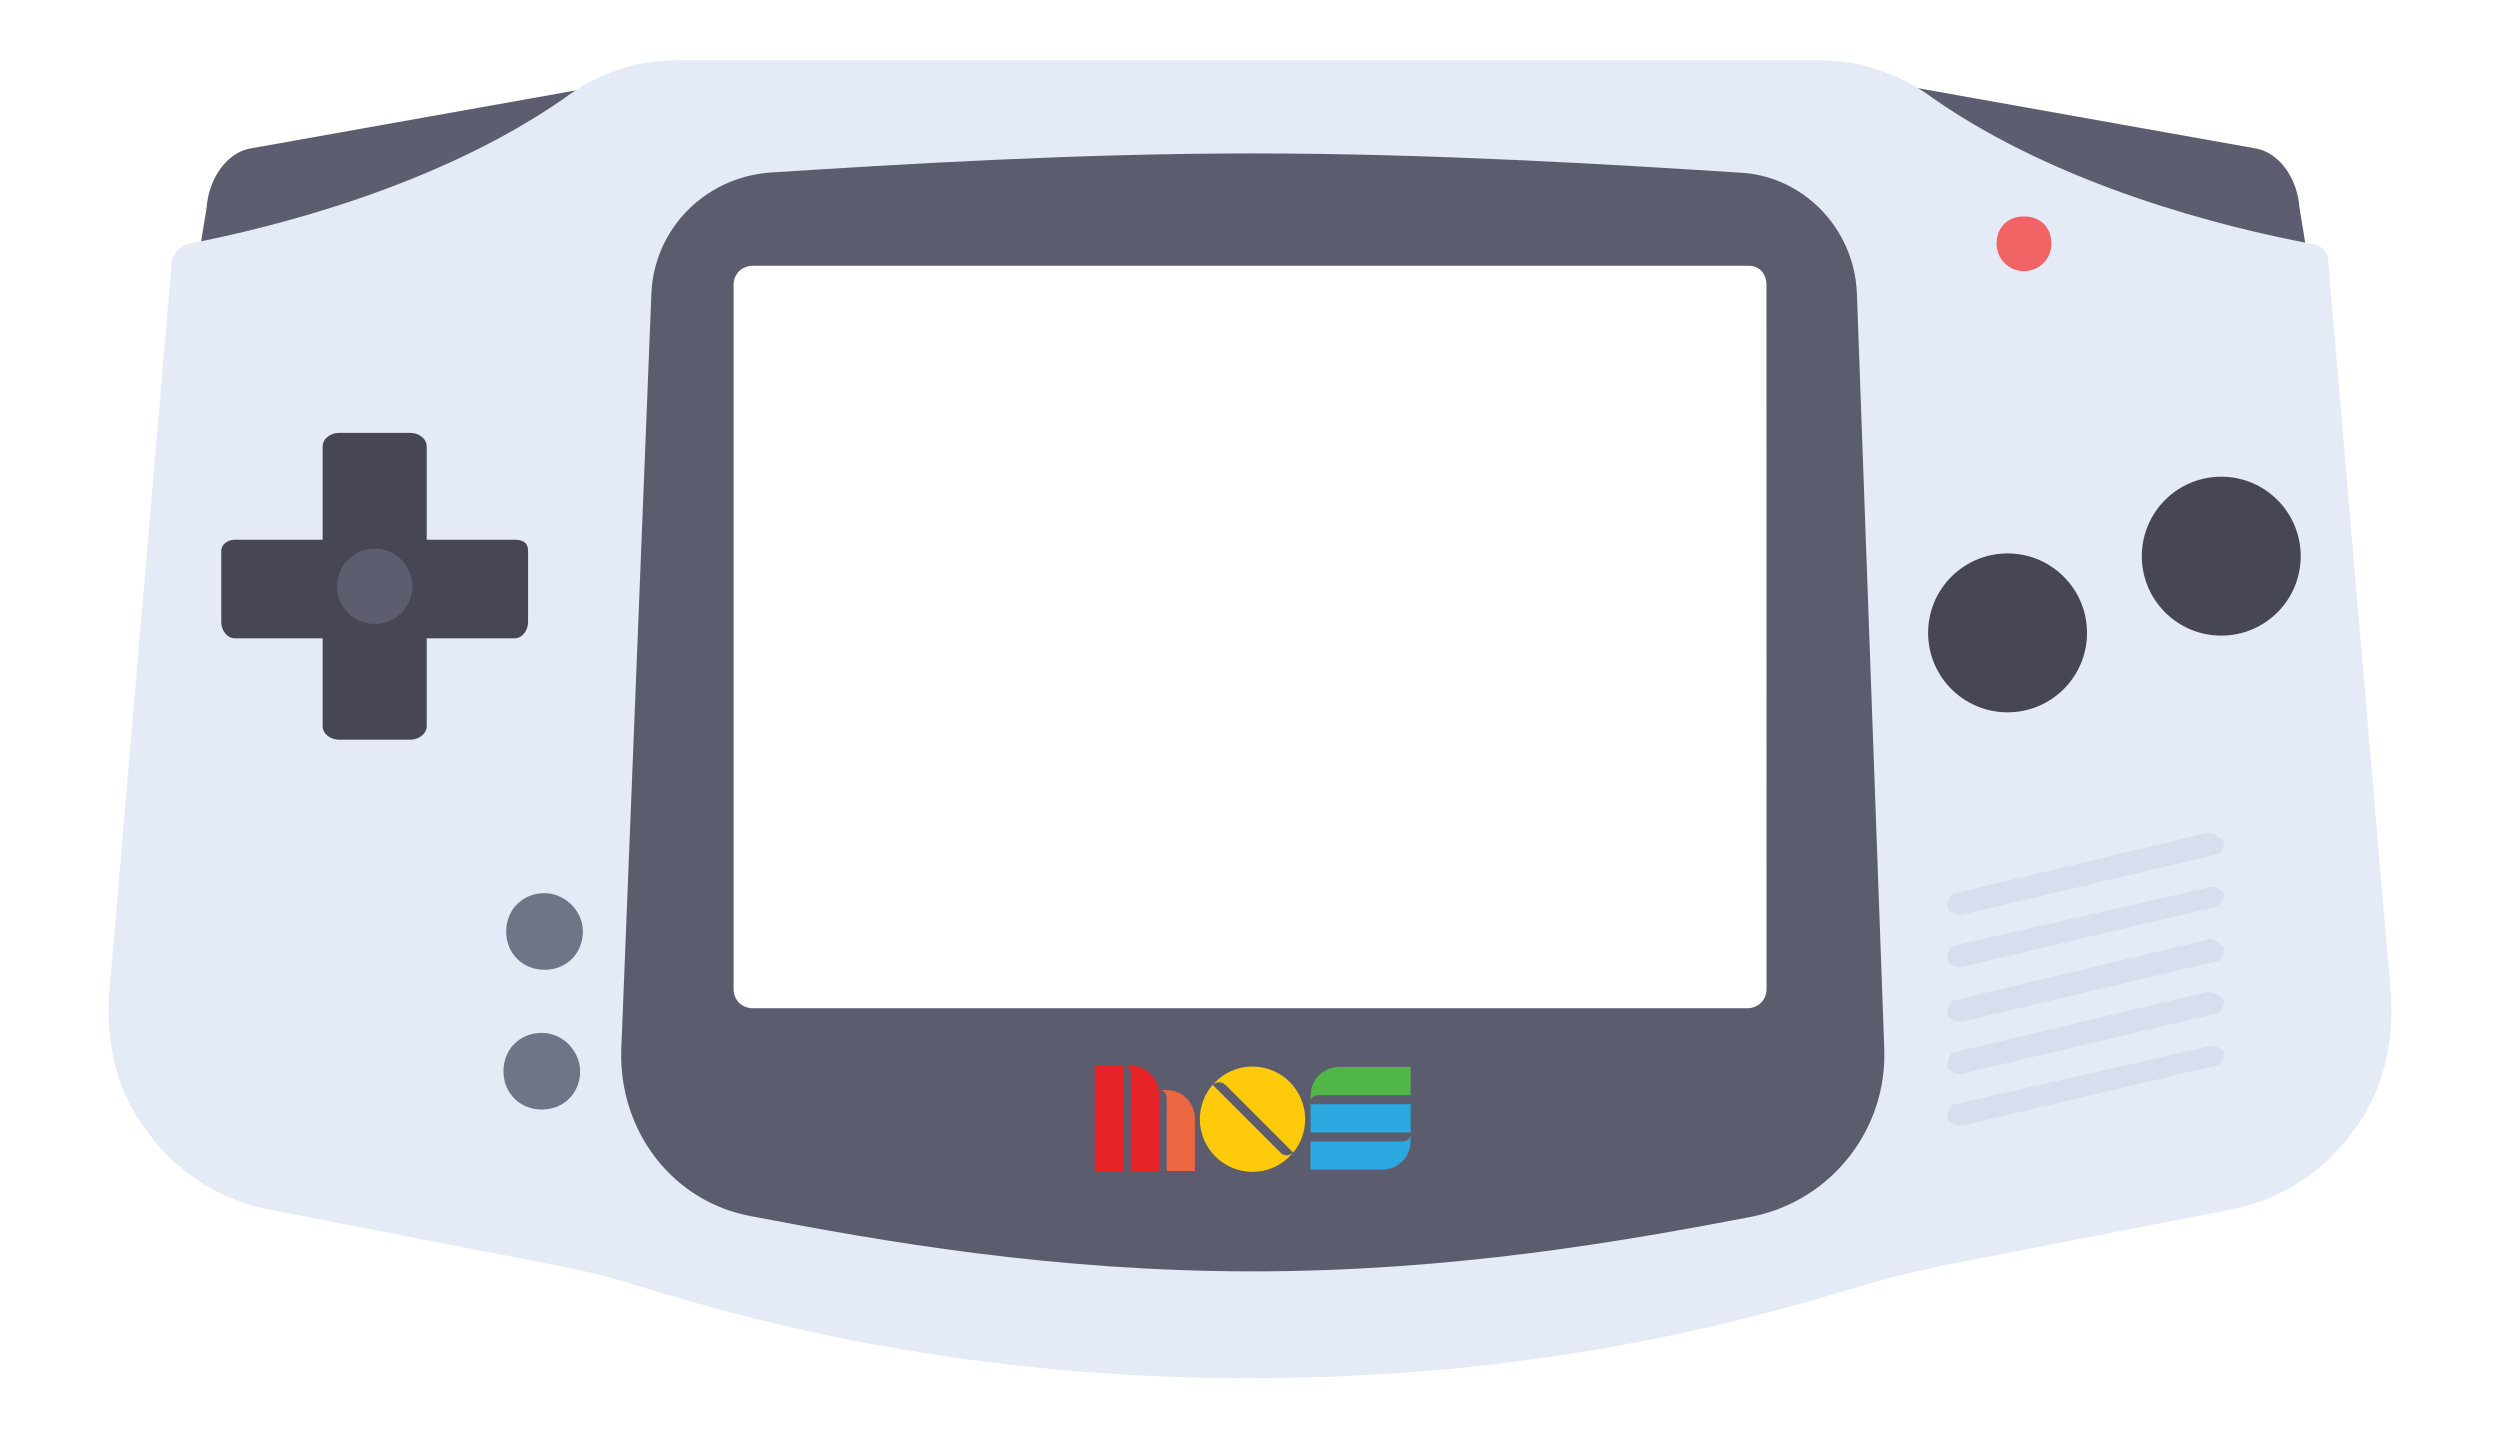
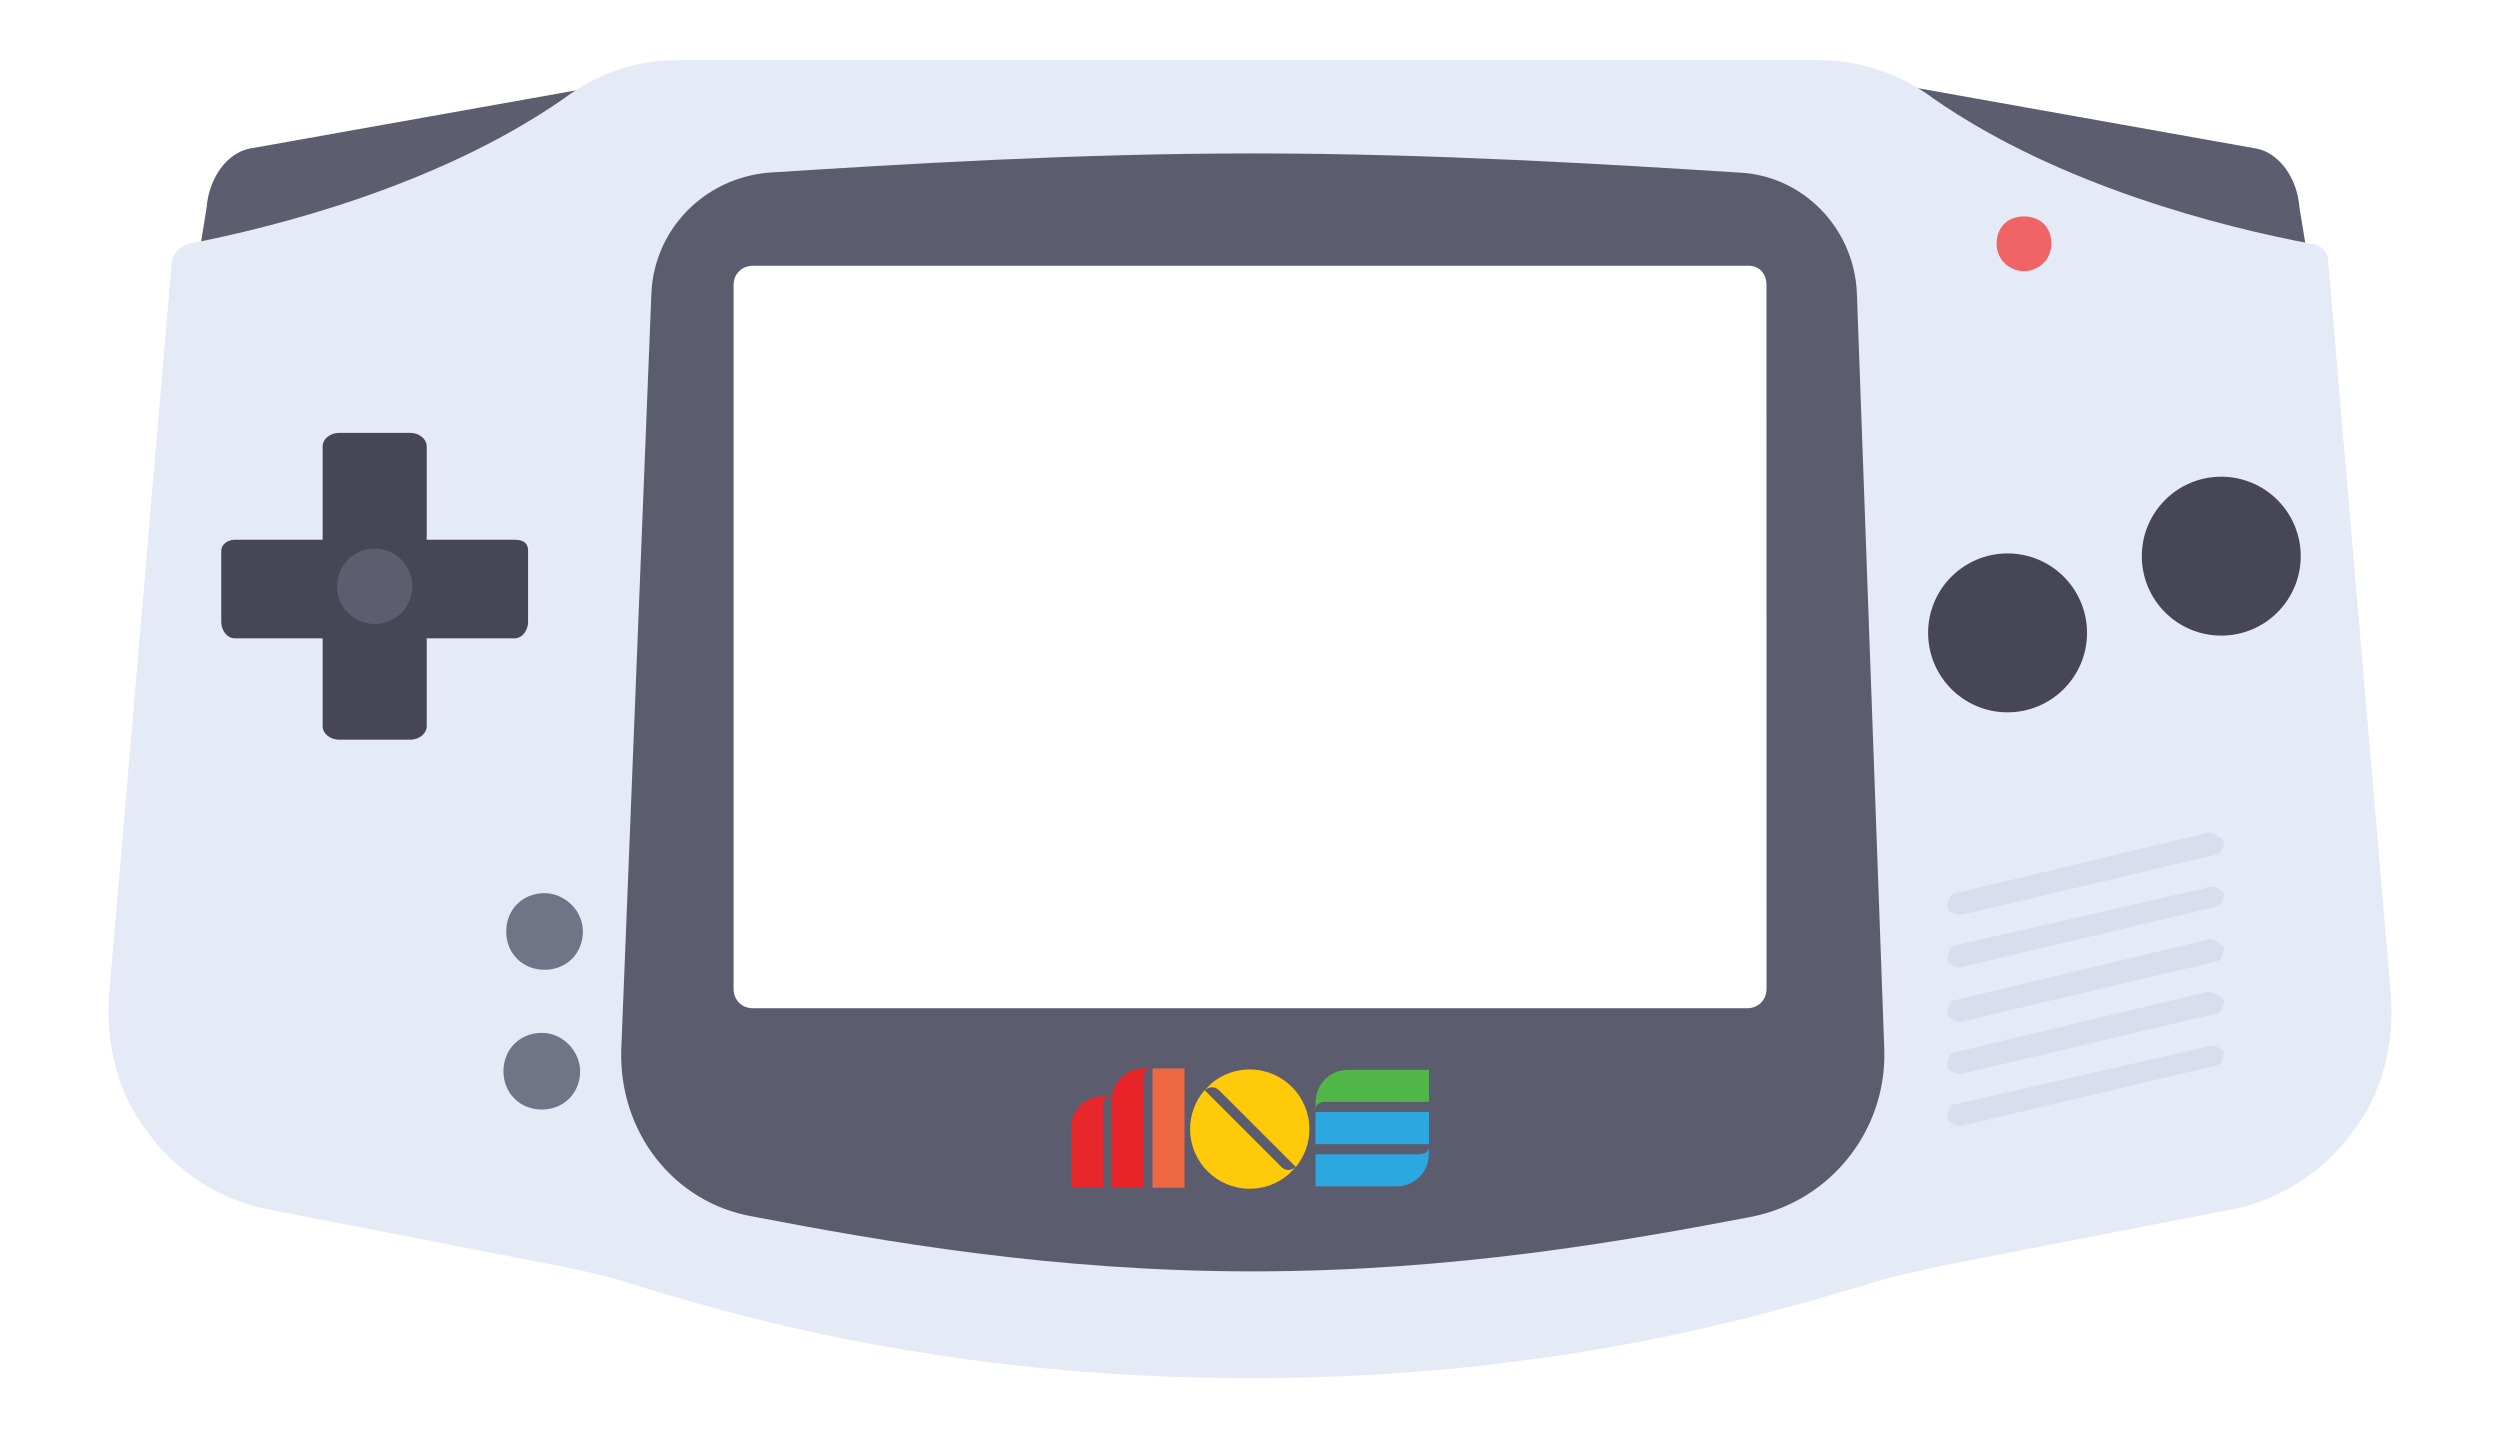
<svg xmlns="http://www.w3.org/2000/svg" version="1.1" id="Layer_1" x="0px" y="0px" width="73px" height="42px" viewBox="0 0 73 42" enable-background="new 0 0 73 42" xml:space="preserve">
  <path fill="#5C5E6F" d="M67.146,6.07c-0.068-0.904-0.611-1.592-1.234-1.727l-11.41-2.036c4.766,3.094,9.891,4.522,12.879,5.202  L67.146,6.07z" />
  <path fill="#5C5E6F" d="M5.799,7.51c2.988-0.681,8.114-2.109,12.879-5.203L7.267,4.343C6.644,4.479,6.102,5.166,6.032,6.07  L5.799,7.51z" />
  <path fill="#E4EAF6" d="M67.98,7.6c0-0.24-0.24-0.48-0.48-0.48c-2.559-0.48-7.359-1.68-11.039-4.24  c-0.961-0.72-2.16-1.12-3.281-1.12H36.5H19.741c-1.2,0-2.32,0.4-3.28,1.12C12.781,5.44,7.981,6.64,5.5,7.12  C5.26,7.2,5.1,7.36,5.02,7.6L3.18,29.12c-0.08,1.358,0.24,2.8,1.12,3.92c0.8,1.12,2,1.92,3.36,2.239l8.64,1.681  c0.8,0.16,1.521,0.319,2.24,0.562c2.64,0.799,8.92,2.722,17.959,2.722c9.042,0,15.241-1.923,17.961-2.722  c0.72-0.24,1.521-0.398,2.24-0.562l8.639-1.681C66.7,34.96,67.9,34.16,68.7,33.04c0.88-1.12,1.2-2.562,1.12-3.92L67.98,7.6z   M51.02,29.441H21.981c-0.321,0-0.561-0.241-0.561-0.563V8.32c0-0.32,0.241-0.56,0.561-0.56h29.082c0.318,0,0.519,0.24,0.519,0.56  l0.002,20.56C51.582,29.202,51.34,29.441,51.02,29.441z" />
  <path fill="#F16465" d="M59.1,7.92c0.4,0,0.801-0.32,0.801-0.8s-0.317-0.8-0.801-0.8c-0.479,0-0.799,0.32-0.799,0.8  S58.701,7.92,59.1,7.92z" />
  <path fill="#D8DEED" d="M64.461,28.96L57.1,30.721c-0.158,0-0.238,0.239-0.238,0.399c0,0.159,0.238,0.239,0.398,0.239l7.441-1.76  c0.16,0,0.24-0.24,0.24-0.399C64.781,29.04,64.621,28.96,64.461,28.96z" />
  <path fill="#D8DEED" d="M64.461,24.318L57.1,26.08c-0.158,0-0.238,0.238-0.238,0.398s0.238,0.238,0.398,0.238l7.441-1.76  c0.16,0,0.24-0.24,0.24-0.398C64.781,24.398,64.621,24.318,64.461,24.318z" />
  <path fill="#D8DEED" d="M64.461,27.439L57.1,29.2c-0.158,0-0.238,0.239-0.238,0.399c0,0.158,0.238,0.238,0.398,0.238l7.441-1.76  c0.16,0,0.24-0.24,0.24-0.396C64.781,27.521,64.621,27.359,64.461,27.439z" />
  <path fill="#D8DEED" d="M64.461,25.92L57.1,27.602c-0.158,0-0.238,0.238-0.238,0.398s0.238,0.24,0.398,0.24l7.441-1.762  c0.16,0,0.24-0.238,0.24-0.398C64.781,25.92,64.621,25.84,64.461,25.92z" />
  <circle fill="#464655" cx="58.621" cy="18.48" r="2.32" />
  <path fill="#5B5D6E" d="M54.221,8.56c-0.08-1.92-1.6-3.44-3.438-3.52c-3.763-0.24-9-0.56-14.202-0.56c-5.2,0-10.36,0.32-14.12,0.56  c-1.919,0.16-3.36,1.68-3.44,3.52l-0.88,22.081c-0.079,2.401,1.521,4.481,3.841,4.881c3.76,0.722,8.76,1.602,14.599,1.602  c5.84,0,10.84-0.88,14.6-1.602c2.32-0.48,3.92-2.562,3.84-4.881L54.221,8.56z M51.02,29.441H21.981  c-0.321,0-0.561-0.241-0.561-0.563V8.32c0-0.32,0.241-0.56,0.561-0.56h29.082c0.318,0,0.519,0.24,0.519,0.56l0.002,20.56  C51.582,29.202,51.34,29.441,51.02,29.441z" />
  <path fill="#D8DEED" d="M64.461,30.561L57.1,32.24c-0.158,0-0.238,0.238-0.238,0.398c0,0.158,0.238,0.238,0.398,0.238l7.441-1.76  c0.16,0,0.24-0.24,0.24-0.399C64.781,30.561,64.621,30.479,64.461,30.561z" />
  <path fill="#707487" d="M16.94,31.279c0,0.641-0.479,1.119-1.119,1.119c-0.641,0-1.12-0.479-1.12-1.119  c0-0.641,0.479-1.119,1.12-1.119C16.46,30.16,16.94,30.721,16.94,31.279z" />
  <path fill="#707487" d="M15.901,26.08c-0.641,0-1.12,0.479-1.12,1.12c0,0.64,0.479,1.118,1.12,1.118c0.64,0,1.119-0.479,1.119-1.118  C17.02,26.561,16.46,26.08,15.901,26.08z" />
  <path fill="#464655" d="M15.42,18.16v-2.08c0-0.24-0.16-0.32-0.4-0.32h-2.56v-2.72c0-0.24-0.24-0.4-0.479-0.4h-2.08  c-0.24,0-0.48,0.16-0.48,0.4v2.72h-2.56c-0.24,0-0.4,0.16-0.4,0.32v2.08c0,0.239,0.16,0.479,0.4,0.479h2.56V21.2  c0,0.24,0.24,0.399,0.48,0.399h2.08c0.239,0,0.479-0.162,0.479-0.399v-2.56h2.56C15.26,18.64,15.42,18.399,15.42,18.16z" />
  <circle fill="#464655" cx="64.861" cy="16.24" r="2.32" />
  <circle fill="#5C5E6F" cx="10.94" cy="17.12" r="1.1" />
-   <path id="path2389_8_" fill="#E92429" d="M33.017,31.118h-0.225c0,0,0.227-0.045,0.227,0.28c0,0.324-0.001,2.794-0.001,2.794h0.825  v-2.249C33.842,31.487,33.473,31.118,33.017,31.118z" />
-   <path id="path2389_7_" fill="#ED6741" d="M34.067,31.832l-0.225-0.003c0,0,0.226-0.041,0.226,0.283c0,0.325-0.001,2.081-0.001,2.081  h0.825v-1.536C34.892,32.202,34.522,31.832,34.067,31.832z" />
-   <rect id="M_Left_2_" x="31.967" y="31.118" fill="#E92429" width="0.825" height="3.074" />
-   <rect id="S_Center_2_" x="38.268" y="32.242" fill="#2BA8E0" width="2.925" height="0.825" />
-   <path id="path2389_6_" fill="#50B648" d="M38.272,31.979l-0.004,0.226c0,0-0.042-0.227,0.284-0.227c0.324,0,2.64,0.001,2.64,0.001  v-0.824h-2.095C38.642,31.155,38.272,31.523,38.272,31.979z" />
-   <path id="path2389_4_" fill="#2BA8E0" d="M41.188,33.33l0.002-0.226c0,0,0.042,0.227-0.283,0.227s-2.64-0.001-2.64-0.001v0.824  h2.095C40.817,34.154,41.188,33.786,41.188,33.33z" />
+   <path id="path2389_5_" fill="#E92429" d="M32.463,32.134v2.549h0.935c0,0-0.001-2.798-0.001-3.166s0.257-0.317,0.257-0.317h-0.255  C32.881,31.199,32.463,31.617,32.463,32.134z" />
+   <path id="path2389_3_" fill="#E8272C" d="M31.273,32.943v1.741h0.934c0,0-0.001-1.99-0.001-2.358c0-0.367,0.256-0.32,0.256-0.32  l-0.255,0.003C31.691,32.009,31.273,32.428,31.273,32.943z" />
+   <rect id="M_Left_1_" x="33.653" y="31.199" fill="#EE6843" width="0.935" height="3.483" />
+   <rect id="S_Center_1_" x="38.411" y="32.473" fill="#2BA8E0" width="3.315" height="0.936" />
+   <path id="path2389_1_" fill="#50B648" d="M38.417,32.176l-0.004,0.255c0,0-0.047-0.257,0.322-0.257c0.368,0,2.991,0.002,2.991,0.002  v-0.935h-2.374C38.836,31.241,38.417,31.659,38.417,32.176z" />
+   <path id="path2389_2_" fill="#2BA8E0" d="M41.722,33.706l0.003-0.256c0,0,0.047,0.257-0.321,0.257s-2.992-0.001-2.992-0.001v0.934  h2.375C41.302,34.64,41.722,34.222,41.722,33.706z" />
  <g>
    <g>
      <g>
-         <path fill="#FFCA0A" d="M36.573,31.143c-0.37,0-0.709,0.132-0.975,0.349l-0.189,0.185c0,0,0.195-0.179,0.39,0.017     s1.963,1.963,1.963,1.963c0.218-0.266,0.348-0.604,0.348-0.975C38.11,31.831,37.423,31.143,36.573,31.143z" />
+         <path fill="#FFCA0A" d="M36.493,31.228c-0.419,0-0.805,0.147-1.105,0.395l-0.214,0.21c0,0,0.22-0.203,0.441,0.019     s2.224,2.224,2.224,2.224c0.247-0.301,0.396-0.686,0.396-1.104C38.234,32.007,37.455,31.228,36.493,31.228z" />
      </g>
    </g>
    <g>
      <g>
-         <path fill="#FFCA0A" d="M37.387,33.653c-0.183-0.183-1.978-1.978-1.978-1.978c-0.232,0.27-0.373,0.621-0.373,1.005     c0,0.849,0.688,1.537,1.537,1.537c0.385,0,0.735-0.141,1.004-0.374l0.186-0.188C37.763,33.655,37.568,33.835,37.387,33.653z" />
+         <path fill="#FFCA0A" d="M37.414,34.071c-0.205-0.206-2.24-2.239-2.24-2.239c-0.264,0.305-0.423,0.702-0.423,1.138     c0,0.962,0.78,1.741,1.742,1.741c0.435,0,0.832-0.159,1.138-0.423l0.208-0.214C37.839,34.074,37.619,34.277,37.414,34.071z" />
      </g>
    </g>
  </g>
</svg>
